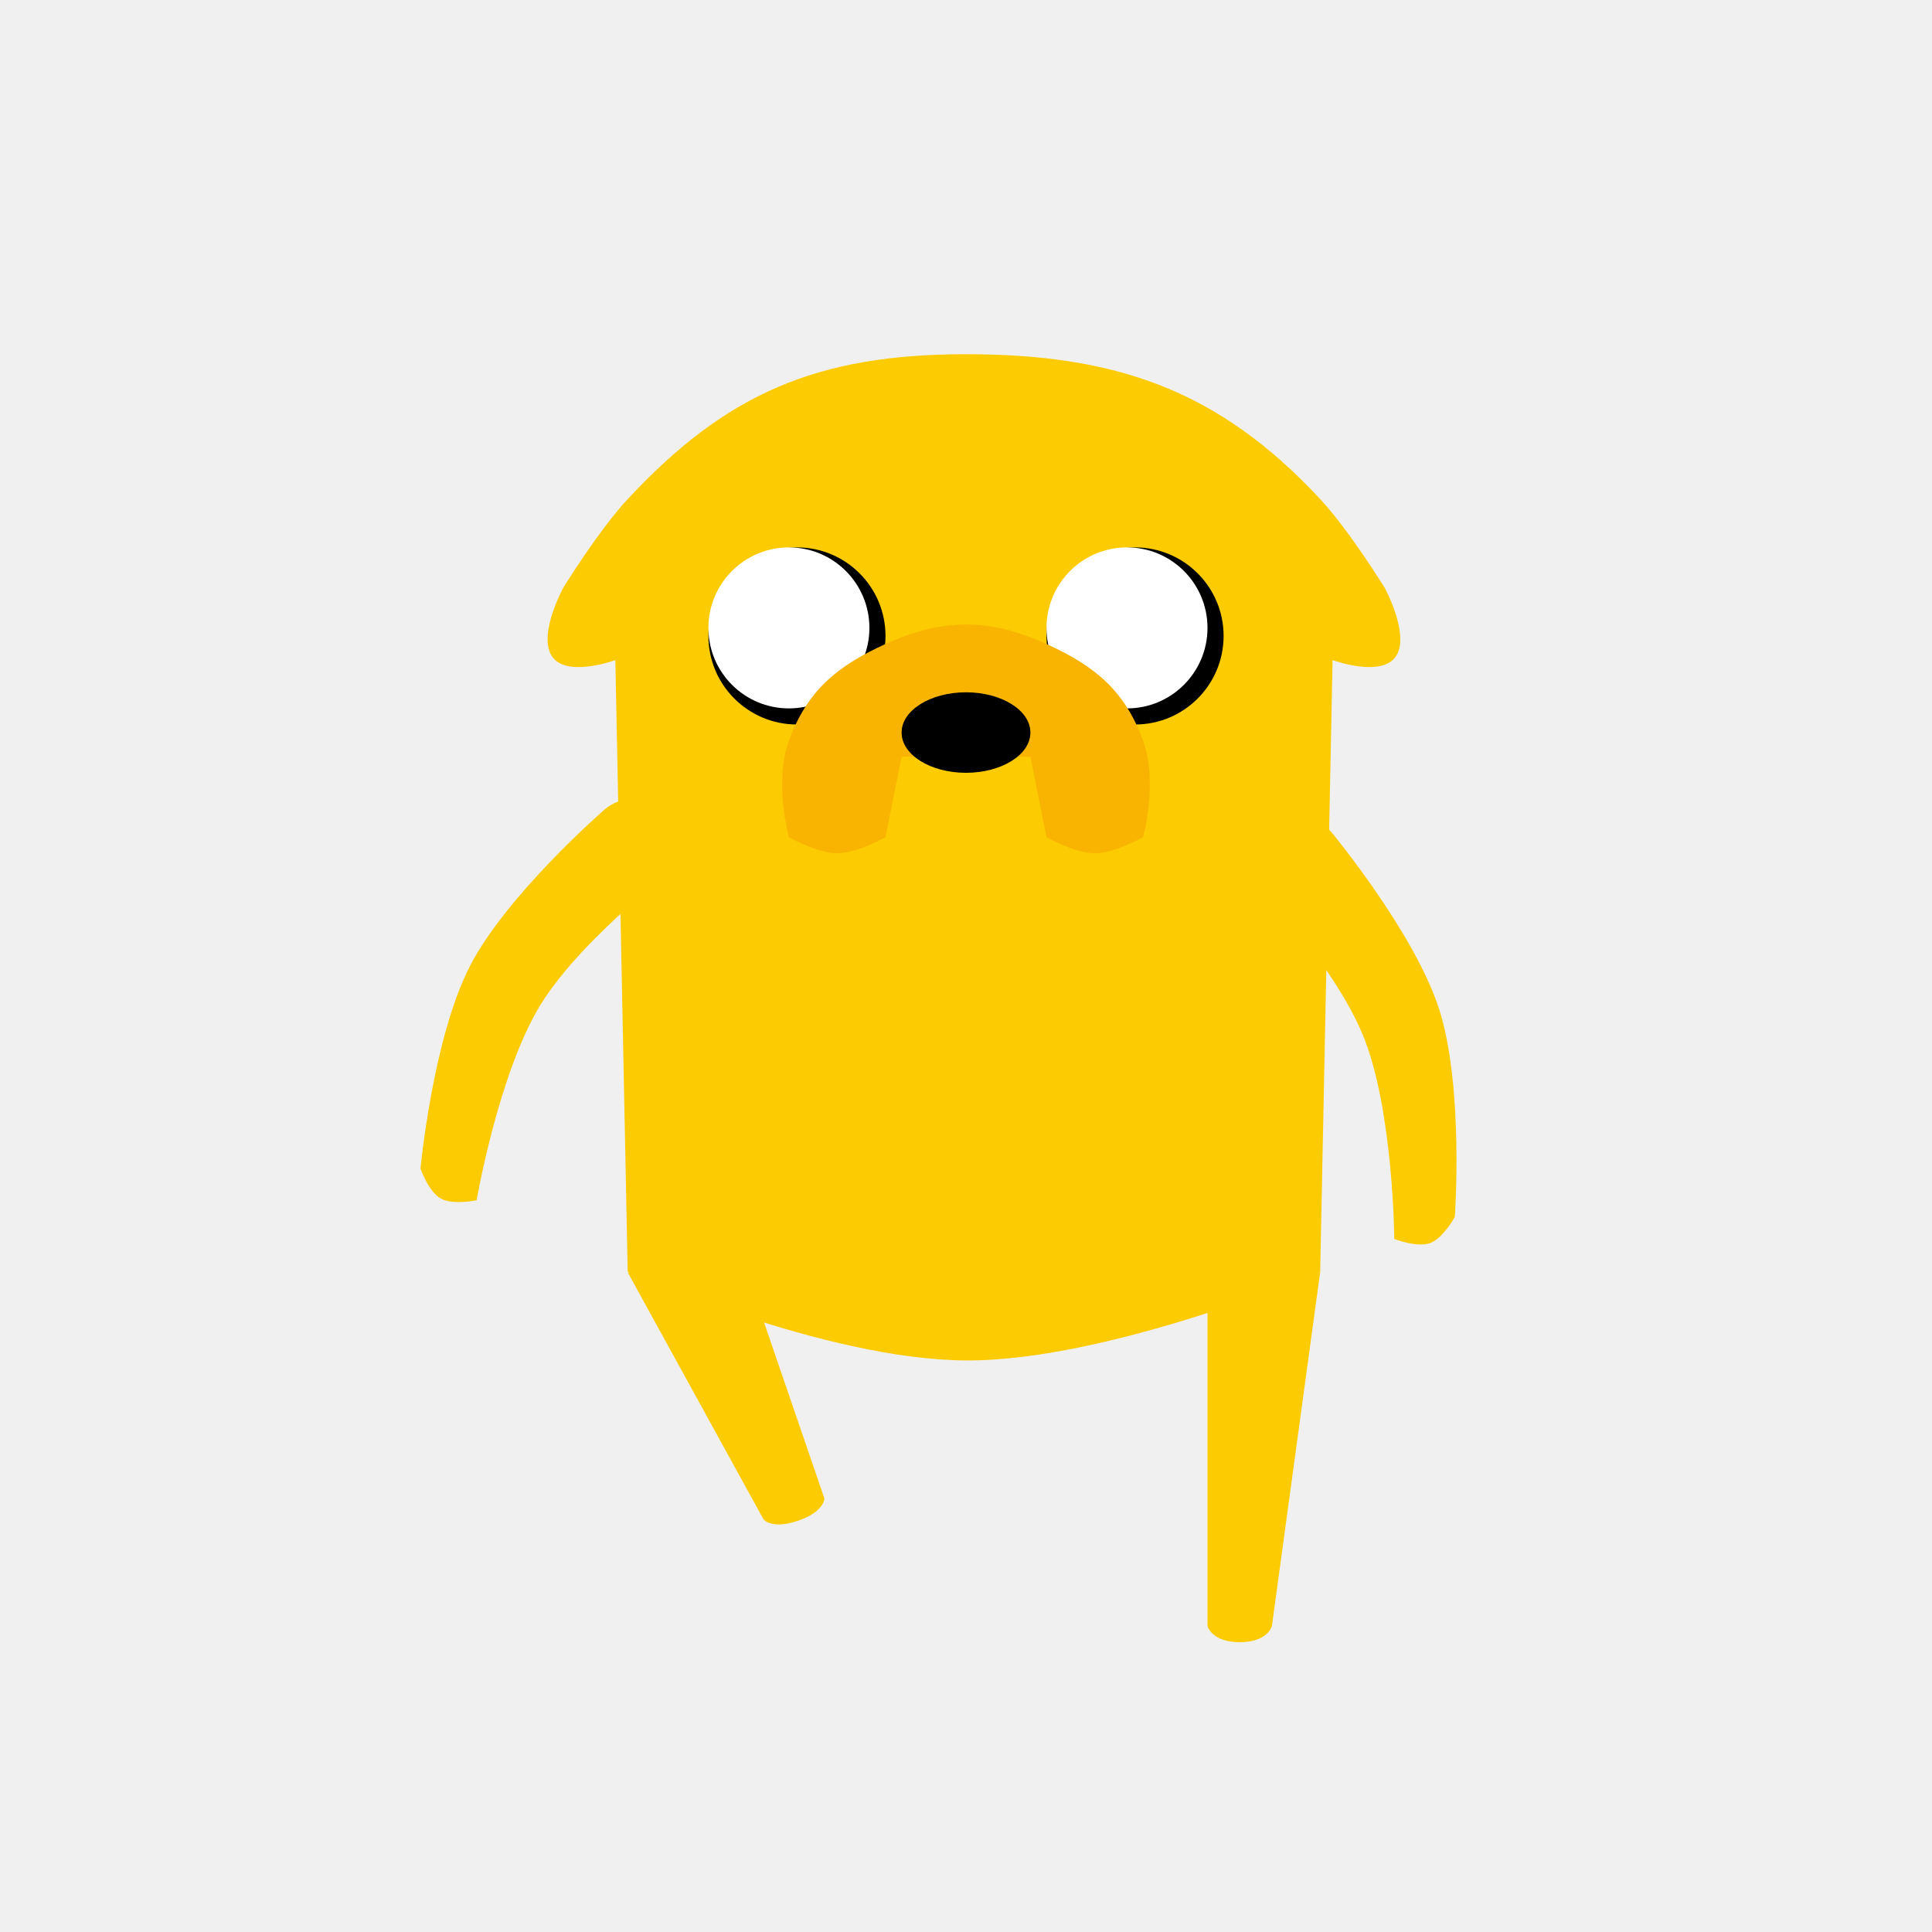
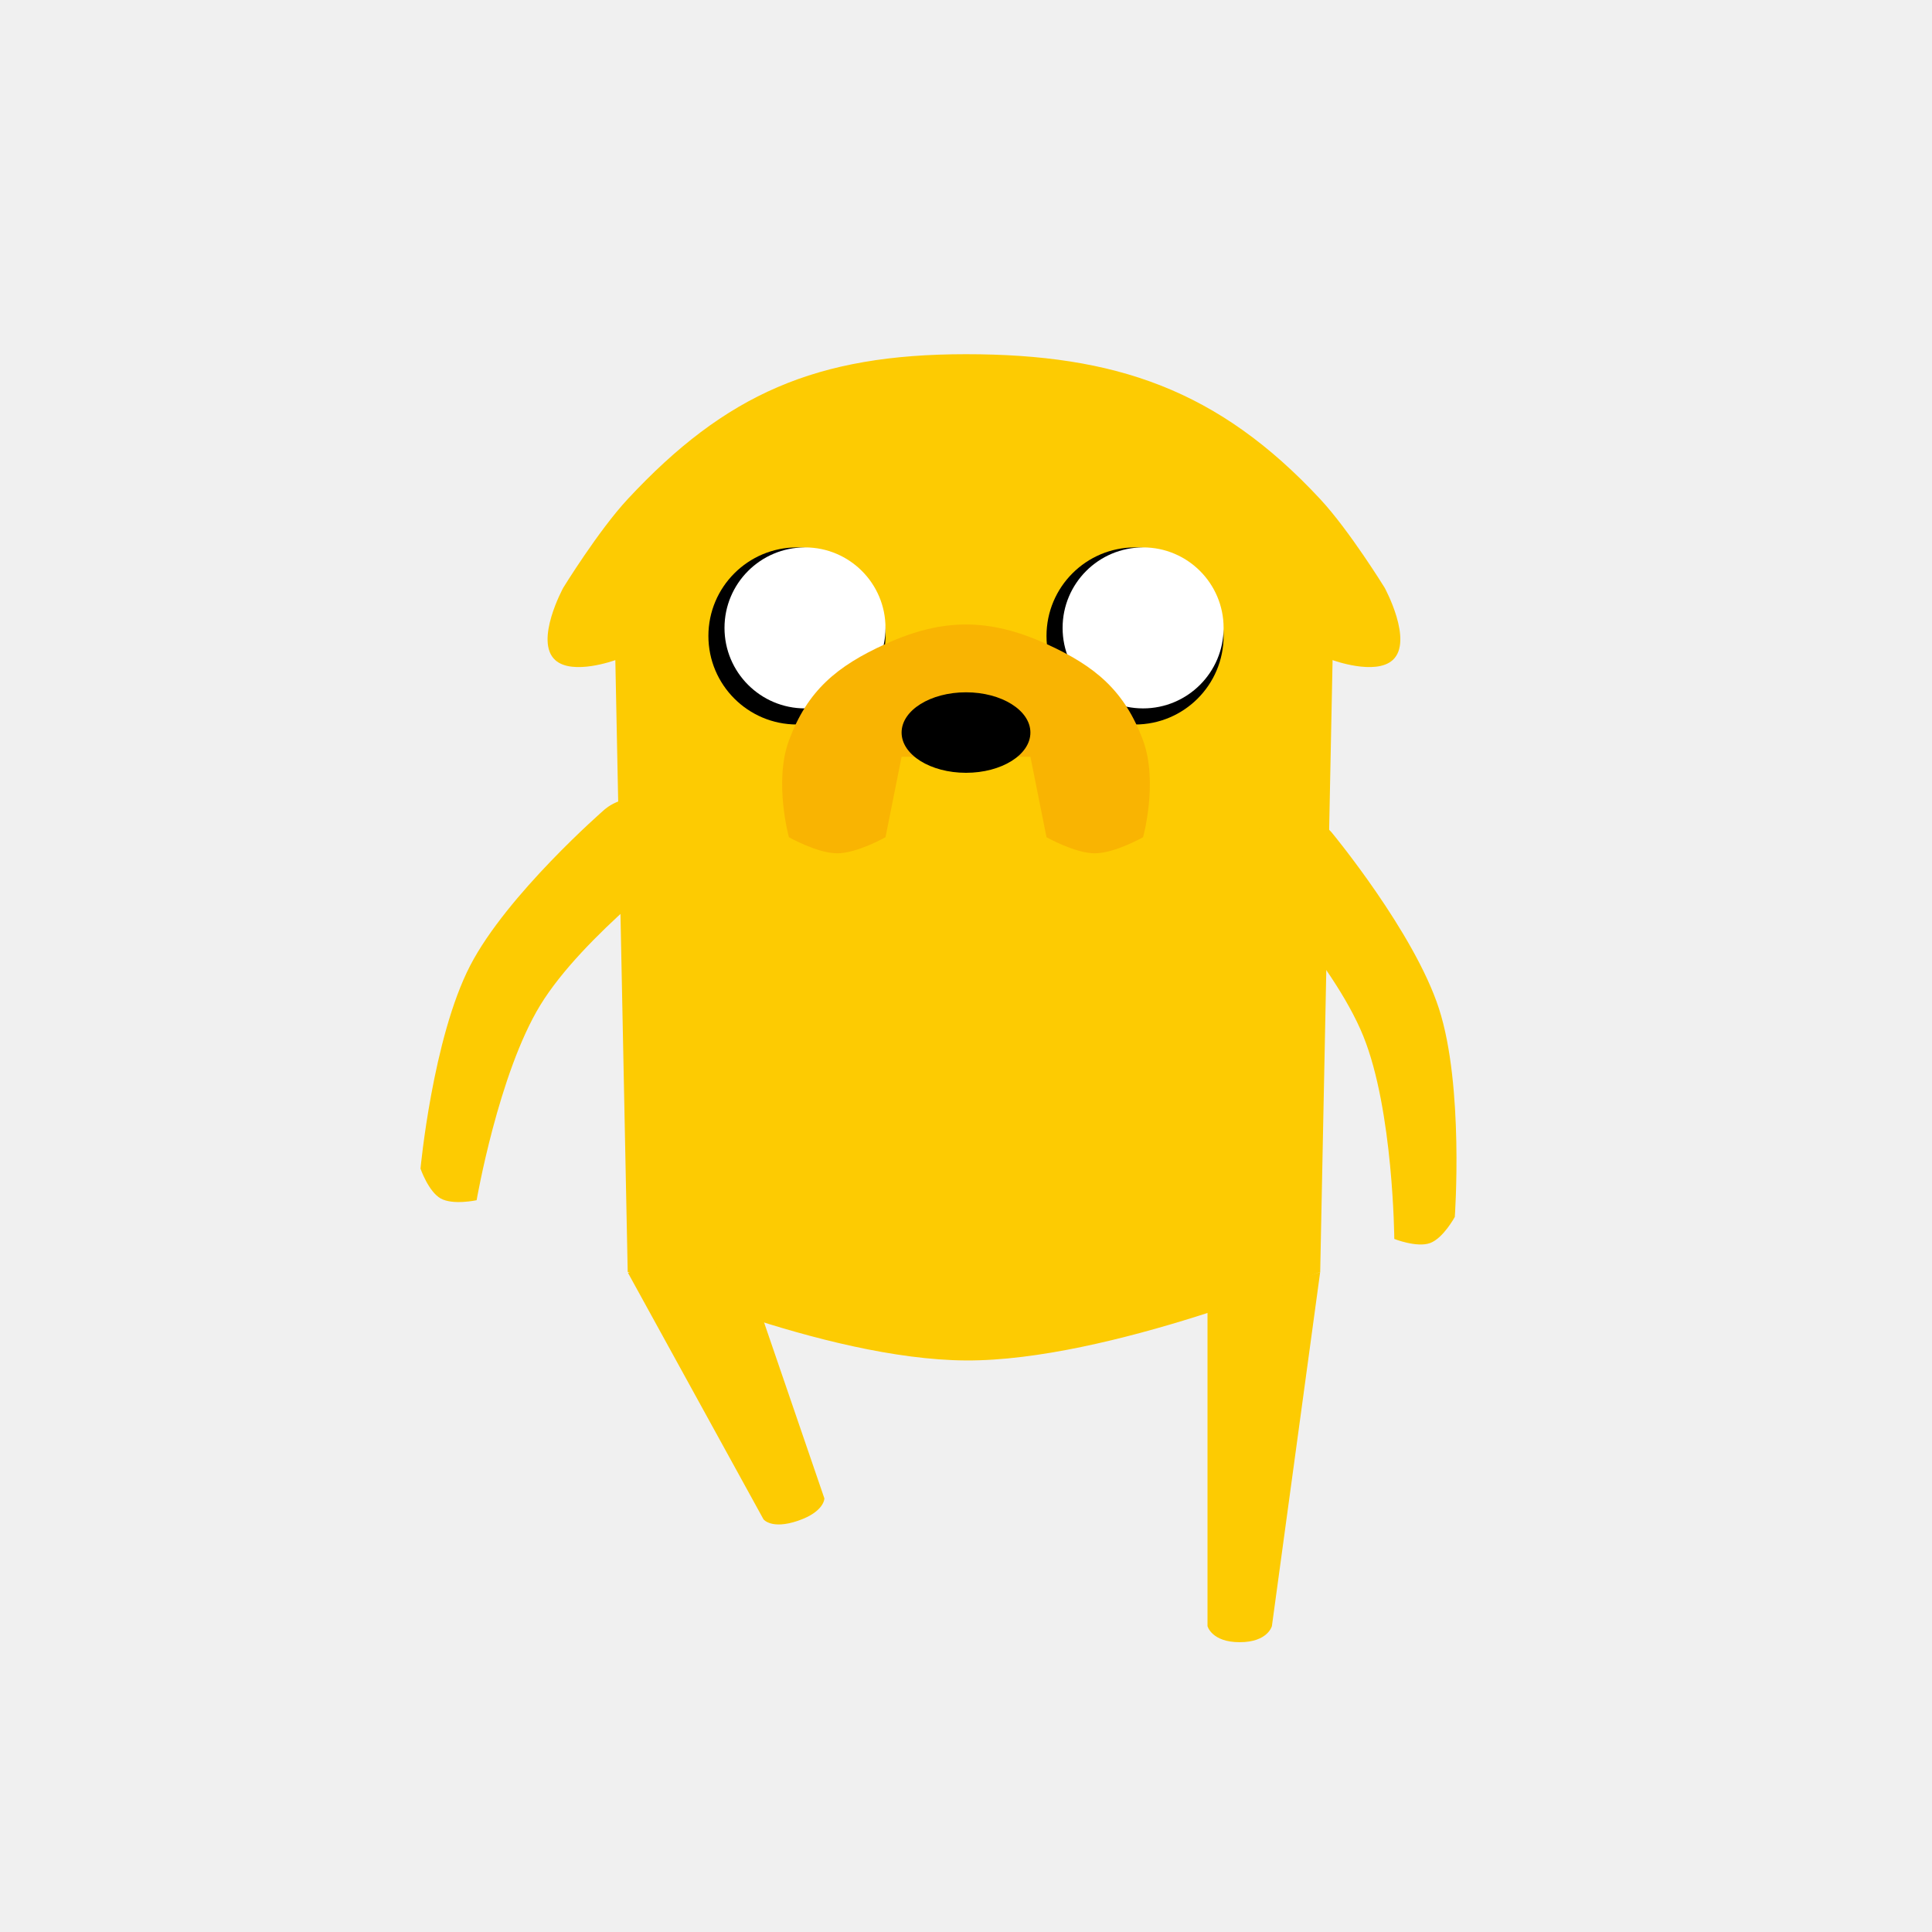
<svg xmlns="http://www.w3.org/2000/svg" width="120" height="120" viewBox="0 0 120 120" fill="none">
  <path d="M60 22C69.283 22 75.678 24.203 82 31C83.809 32.945 86 36.5 86 36.5C86 36.5 87.814 39.816 86.5 41C85.418 41.975 82.769 41 82.769 41L82 79C82 79 68.856 84.548 60 84.5C51.144 84.452 38.988 79 38.988 79L38.219 41C38.219 41 35.571 41.975 34.488 41C33.175 39.816 34.988 36.5 34.988 36.5C34.988 36.5 37.179 32.944 38.988 31C45.07 24.465 50.717 22 60 22Z" fill="#FDCB02" />
  <path d="M79 101L82 79L75 81.5V101C75 101 75.254 102 77 102C78.746 102 79 101 79 101Z" fill="#FDCB02" />
  <path d="M47.42 94.365L39 79.05L46.256 78.632L51.204 93.068C51.204 93.068 51.218 93.891 49.565 94.457C47.913 95.023 47.42 94.365 47.42 94.365Z" fill="#FDCB02" />
-   <circle r="5.5" transform="matrix(-1 0 0 1 70.5 39.5)" fill="black" />
-   <circle r="5" transform="matrix(-1 0 0 1 70 39)" fill="white" />
-   <circle r="5.5" transform="matrix(-1 0 0 1 49.5 39.5)" fill="black" />
-   <circle r="5" transform="matrix(-1 0 0 1 49 39)" fill="white" />
+   <circle cx="49.5" cy="39.5" r="5.5" fill="black" />
+   <circle cx="50" cy="39" r="5" fill="white" />
+   <circle cx="70.5" cy="39.5" r="5.5" fill="black" />
+   <circle cx="71" cy="39" r="5" fill="white" />
  <path d="M71 46C69.854 42.891 68.017 41.371 65 40C61.445 38.384 58.555 38.384 55 40C51.983 41.371 50.146 42.891 49 46C48.055 48.565 49 52 49 52C49 52 50.765 53 52 53C53.235 53 55 52 55 52L56 47H64L65 52C65 52 66.765 53 68 53C69.235 53 71 52 71 52C71 52 71.945 48.565 71 46Z" fill="#F9B402" />
  <ellipse rx="4" ry="2.5" transform="matrix(-1 0 0 1 60 45.5)" fill="black" />
  <path d="M26.118 72.585C26.118 72.585 26.609 74.01 27.37 74.438C28.131 74.867 29.604 74.548 29.604 74.548C29.604 74.548 30.963 66.678 33.559 62.43C36.203 58.105 42.743 53.256 42.743 53.256C42.743 53.256 43.204 51.22 41.111 50.041C39.018 48.863 37.515 50.312 37.515 50.312C37.515 50.312 31.49 55.555 29.203 59.976C26.874 64.479 26.118 72.585 26.118 72.585Z" fill="#FDCB02" />
  <path d="M90.361 75.585C90.361 75.585 89.644 76.91 88.824 77.209C88.003 77.508 86.602 76.953 86.602 76.953C86.602 76.953 86.545 68.966 84.676 64.352C82.774 59.653 77.112 53.803 77.112 53.803C77.112 53.803 76.99 51.719 79.247 50.898C81.504 50.076 82.75 51.751 82.75 51.751C82.75 51.751 87.84 57.906 89.375 62.642C90.938 67.464 90.361 75.585 90.361 75.585Z" fill="#FDCB02" />
</svg>
